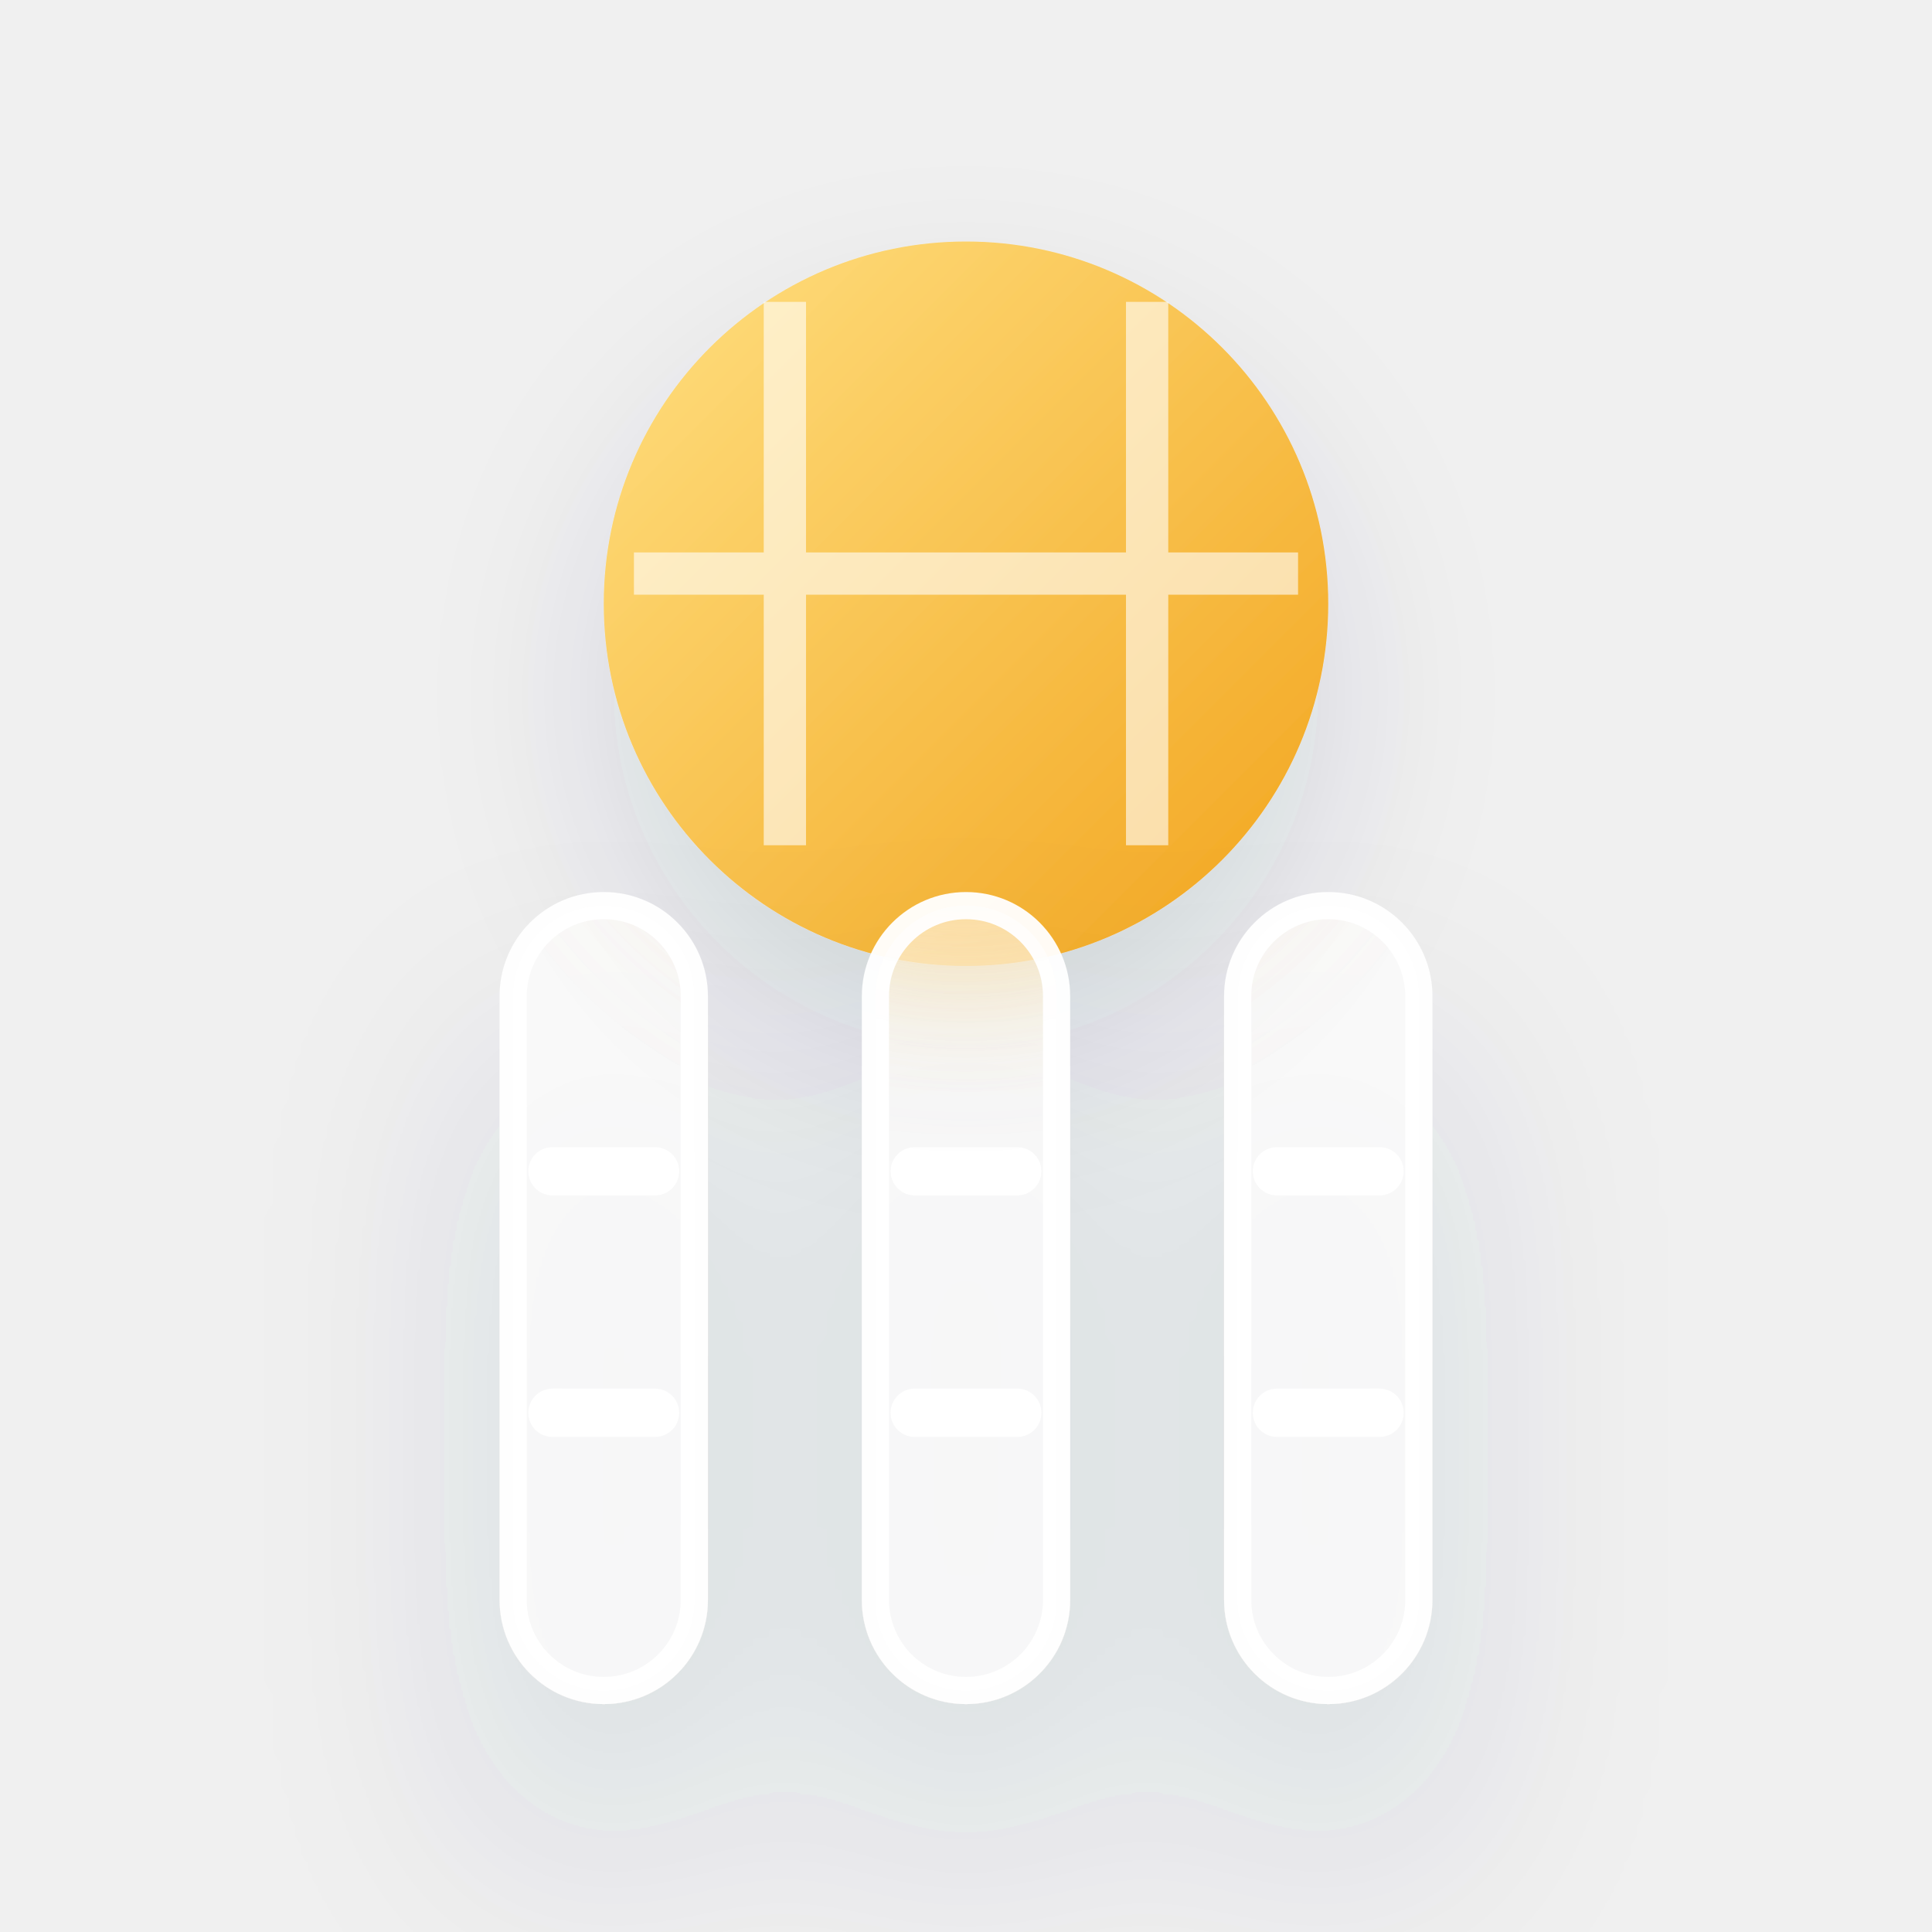
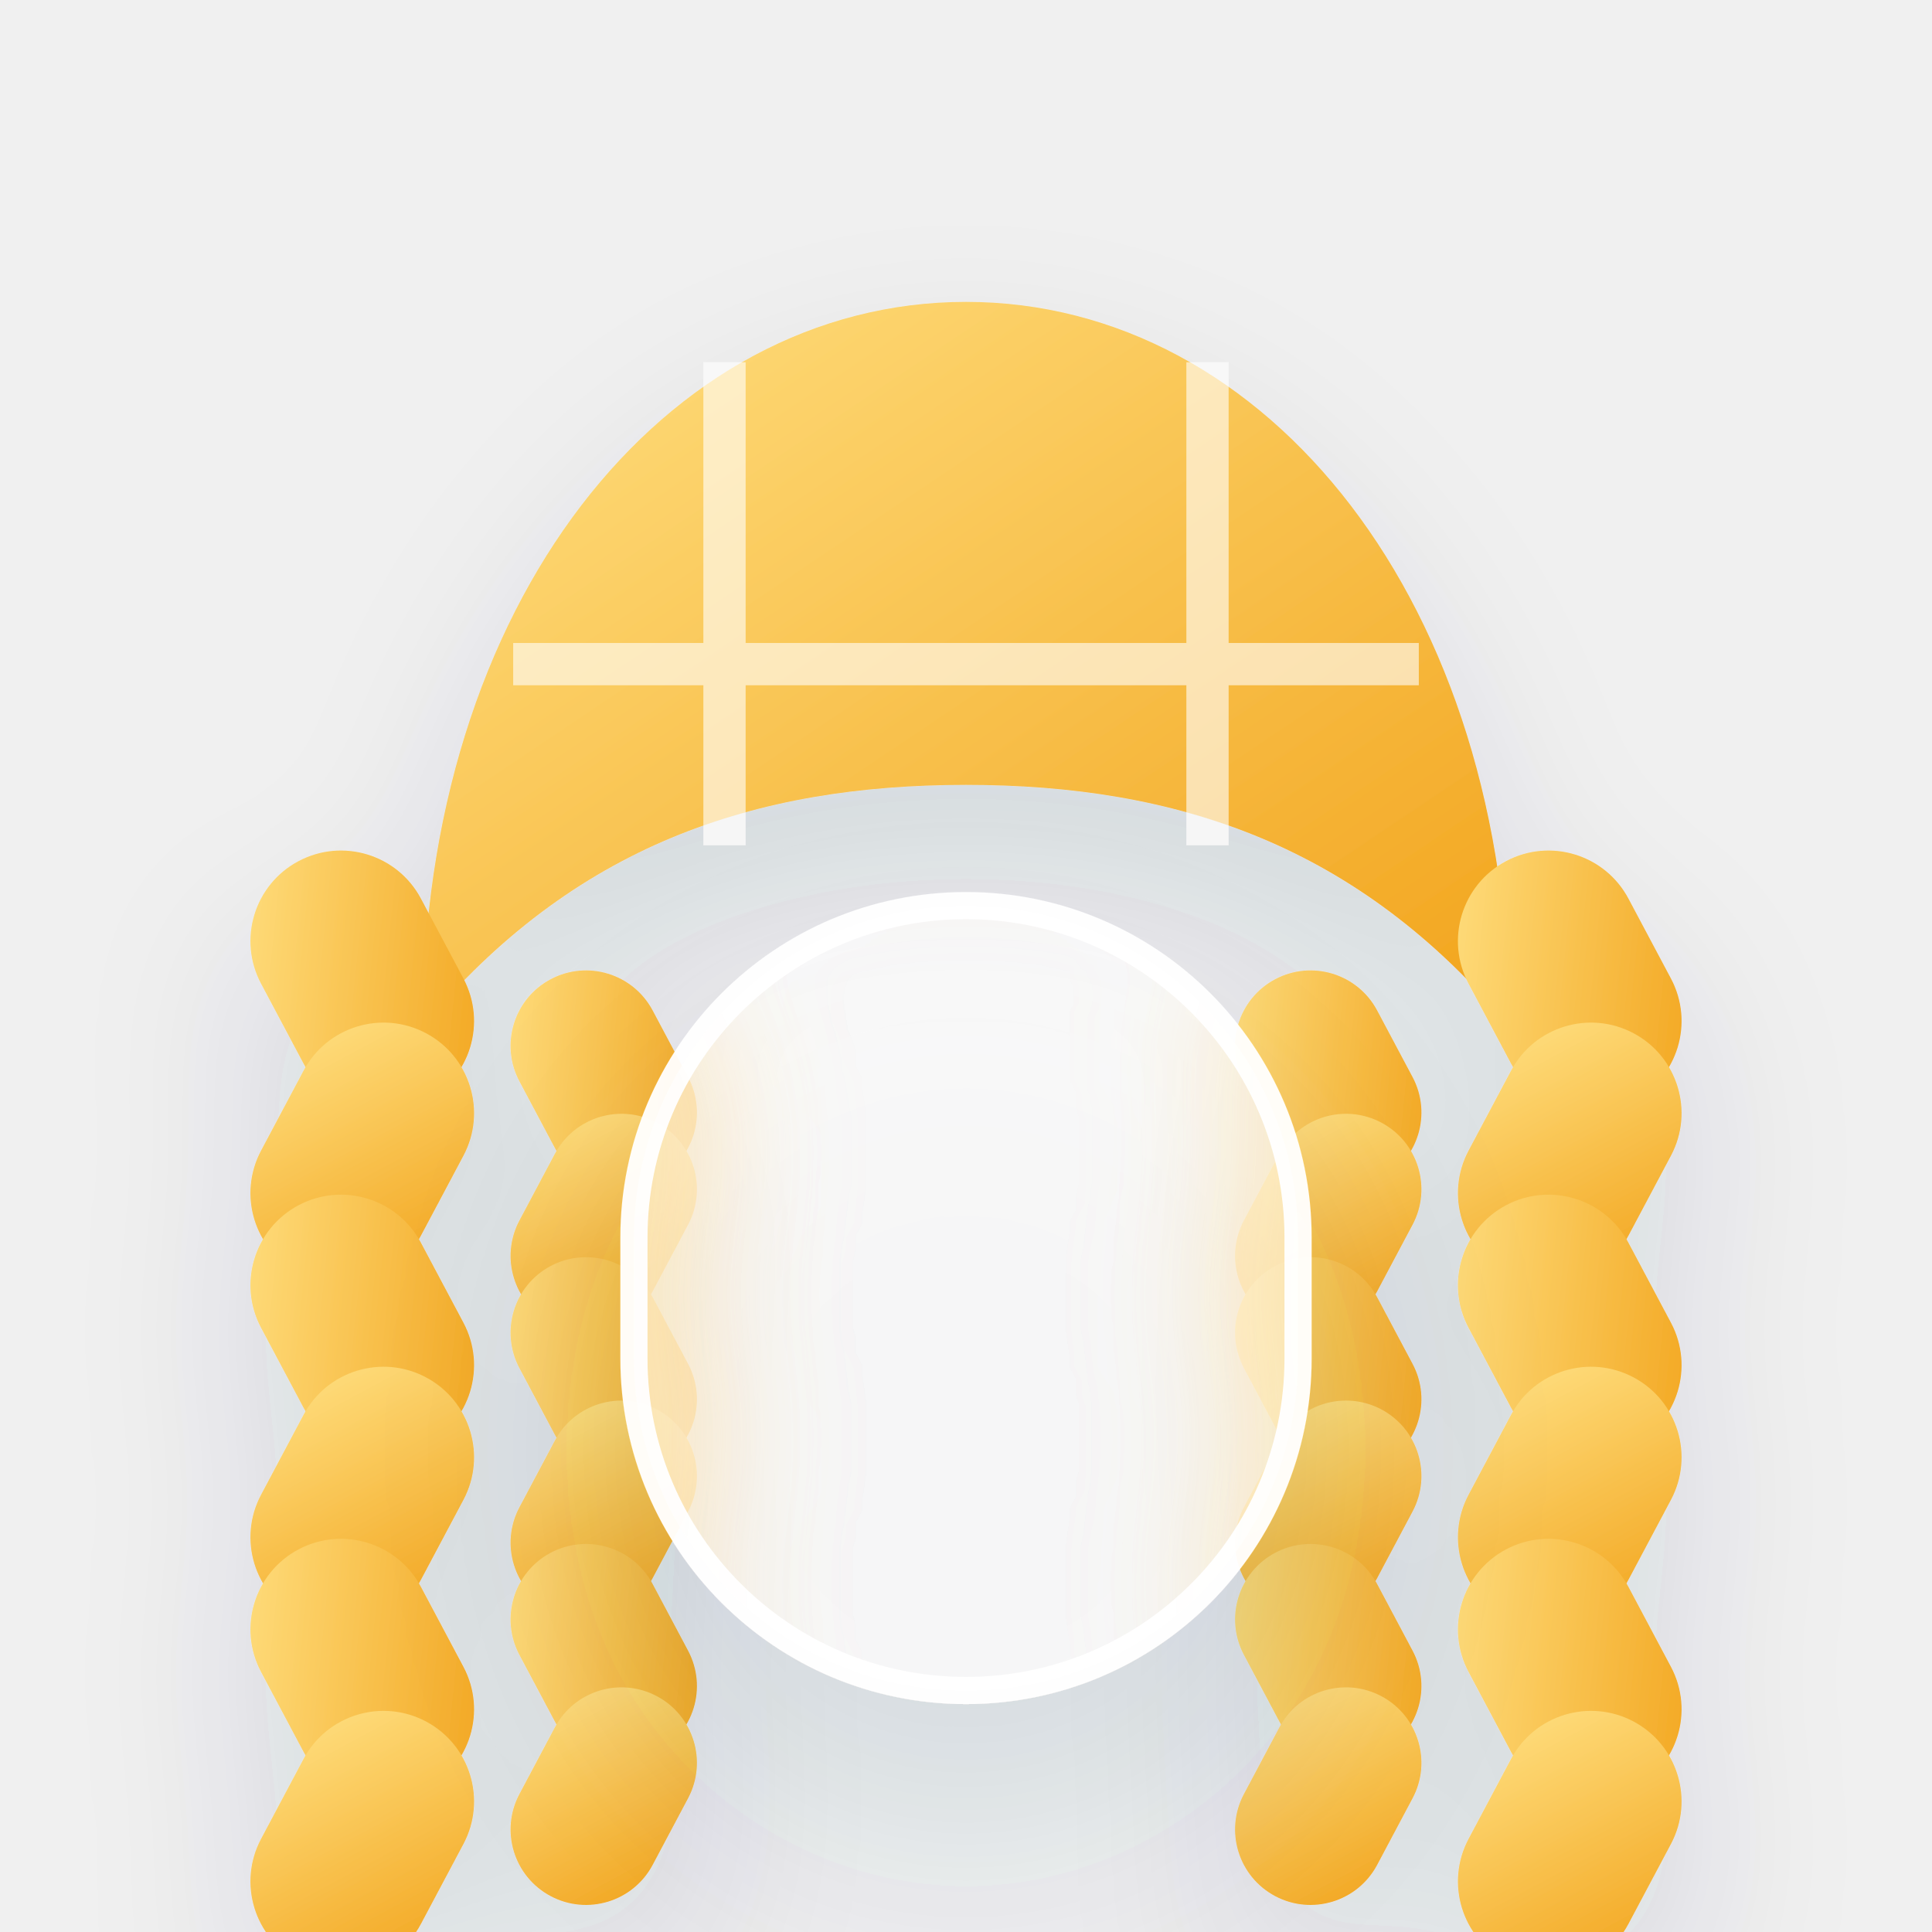
<svg xmlns="http://www.w3.org/2000/svg" xmlns:xlink="http://www.w3.org/1999/xlink" viewBox="0 0 64 64" width="64" height="64">
  <defs>
    <linearGradient id="mf-box-braids-g" x1="0" y1="0" x2="1" y2="1">
      <stop offset="0" stop-color="#FFE082" />
      <stop offset="1" stop-color="#F2A41C" />
    </linearGradient>
    <linearGradient id="mf-box-braids-g2" x1="0" y1="0" x2="1" y2="1">
      <stop offset="0" stop-color="#F2A41C" />
      <stop offset="1" stop-color="#C77D0A" />
    </linearGradient>
    <filter id="mf-box-braids-blur" x="-30%" y="-30%" width="160%" height="160%">
      <feGaussianBlur stdDeviation="2.4" />
    </filter>
    <filter id="mf-box-braids-sh" x="-40%" y="-40%" width="180%" height="200%">
      <feDropShadow dx="0" dy="5" stdDeviation="4" flood-color="#1E3A5F" flood-opacity=".16" />
    </filter>
    <filter id="mf-box-braids-sh2" x="-40%" y="-40%" width="180%" height="200%">
      <feDropShadow dx="0" dy="3" stdDeviation="3" flood-color="#1E3A5F" flood-opacity=".12" />
    </filter>
  </defs>
  <defs>
    <g id="mf-box-braids-b">
-       <circle cx="32" cy="20" r="12" fill="url(#mf-box-braids-g)" />
+       <path d="M14 34c0-14 8-24 18-24s18 10 18 24c-5-6-11-8-18-8s-13 2-18 8Z" fill="url(#mf-box-braids-g)" />
      <g fill="none" stroke="#fff" stroke-opacity=".6" stroke-width="1.4">
-         <path d="M26 10v18M38 10v18M21 19h22" />
+         <path d="M24 12v16M40 12v16M17 22h30" />
      </g>
+       <rect x="9" y="28" width="6" height="9" rx="3" transform="rotate(-28 12 32.5)" fill="url(#mf-box-braids-g)" />
+       <rect x="9" y="33.7" width="6" height="9" rx="3" transform="rotate(28 12 38.2)" fill="url(#mf-box-braids-g)" />
+       <rect x="9" y="39.4" width="6" height="9" rx="3" transform="rotate(-28 12 43.9)" fill="url(#mf-box-braids-g)" />
+       <rect x="9" y="45.1" width="6" height="9" rx="3" transform="rotate(28 12 49.6)" fill="url(#mf-box-braids-g)" />
+       <rect x="9" y="50.8" width="6" height="9" rx="3" transform="rotate(-28 12 55.3)" fill="url(#mf-box-braids-g)" />
+       <rect x="9" y="56.5" width="6" height="9" rx="3" transform="rotate(28 12 61)" fill="url(#mf-box-braids-g)" />
+       <rect x="49" y="28" width="6" height="9" rx="3" transform="rotate(-28 52 32.5)" fill="url(#mf-box-braids-g)" />
+       <rect x="49" y="33.7" width="6" height="9" rx="3" transform="rotate(28 52 38.2)" fill="url(#mf-box-braids-g)" />
+       <rect x="49" y="39.4" width="6" height="9" rx="3" transform="rotate(-28 52 43.9)" fill="url(#mf-box-braids-g)" />
+       <rect x="49" y="45.1" width="6" height="9" rx="3" transform="rotate(28 52 49.6)" fill="url(#mf-box-braids-g)" />
+       <rect x="49" y="50.8" width="6" height="9" rx="3" transform="rotate(-28 52 55.3)" fill="url(#mf-box-braids-g)" />
+       <rect x="49" y="56.5" width="6" height="9" rx="3" transform="rotate(28 52 61)" fill="url(#mf-box-braids-g)" />
+       <rect x="17.5" y="32" width="5" height="7.5" rx="2.5" transform="rotate(-28 20 35.75)" fill="url(#mf-box-braids-g)" />
+       <rect x="17.5" y="36.75" width="5" height="7.5" rx="2.5" transform="rotate(28 20 40.5)" fill="url(#mf-box-braids-g)" />
+       <rect x="17.5" y="41.5" width="5" height="7.5" rx="2.5" transform="rotate(-28 20 45.25)" fill="url(#mf-box-braids-g)" />
+       <rect x="17.5" y="46.25" width="5" height="7.5" rx="2.5" transform="rotate(28 20 50)" fill="url(#mf-box-braids-g)" />
+       <rect x="17.5" y="51" width="5" height="7.5" rx="2.5" transform="rotate(-28 20 54.75)" fill="url(#mf-box-braids-g)" />
+       <rect x="17.5" y="55.75" width="5" height="7.5" rx="2.5" transform="rotate(28 20 59.5)" fill="url(#mf-box-braids-g)" />
+       <rect x="41.5" y="32" width="5" height="7.5" rx="2.5" transform="rotate(-28 44 35.75)" fill="url(#mf-box-braids-g)" />
+       <rect x="41.5" y="36.75" width="5" height="7.5" rx="2.5" transform="rotate(28 44 40.5)" fill="url(#mf-box-braids-g)" />
+       <rect x="41.5" y="41.5" width="5" height="7.5" rx="2.5" transform="rotate(-28 44 45.25)" fill="url(#mf-box-braids-g)" />
+       <rect x="41.5" y="46.25" width="5" height="7.5" rx="2.5" transform="rotate(28 44 50)" fill="url(#mf-box-braids-g)" />
+       <rect x="41.5" y="51" width="5" height="7.5" rx="2.5" transform="rotate(-28 44 54.75)" fill="url(#mf-box-braids-g)" />
+       <rect x="41.5" y="55.75" width="5" height="7.5" rx="2.5" transform="rotate(28 44 59.5)" fill="url(#mf-box-braids-g)" />
    </g>
    <clipPath id="mf-box-braids-c">
-       <path d="M20 30h0a3 3 0 0 1 3 3v20a3 3 0 0 1 -3 3h-0a3 3 0 0 1 -3 -3v-20a3 3 0 0 1 3 -3Z" />
-       <path d="M32 30h0a3 3 0 0 1 3 3v20a3 3 0 0 1 -3 3h-0a3 3 0 0 1 -3 -3v-20a3 3 0 0 1 3 -3Z" />
-       <path d="M44 30h0a3 3 0 0 1 3 3v20a3 3 0 0 1 -3 3h-0a3 3 0 0 1 -3 -3v-20a3 3 0 0 1 3 -3Z" />
+       <path d="M32 30h0a11 11 0 0 1 11 11v4a11 11 0 0 1 -11 11h-0a11 11 0 0 1 -11 -11v-4a11 11 0 0 1 11 -11Z" />
    </clipPath>
  </defs>
  <g filter="url(#mf-box-braids-sh2)">
    <use href="#mf-box-braids-b" xlink:href="#mf-box-braids-b" />
  </g>
  <g filter="url(#mf-box-braids-sh)">
    <g clip-path="url(#mf-box-braids-c)">
      <rect width="64" height="64" fill="#fff" fill-opacity=".35" />
      <use href="#mf-box-braids-b" xlink:href="#mf-box-braids-b" filter="url(#mf-box-braids-blur)" opacity=".85" />
    </g>
-     <path d="M20 30h0a3 3 0 0 1 3 3v20a3 3 0 0 1 -3 3h-0a3 3 0 0 1 -3 -3v-20a3 3 0 0 1 3 -3Z" fill="#fff" fill-opacity=".48" />
-     <path d="M32 30h0a3 3 0 0 1 3 3v20a3 3 0 0 1 -3 3h-0a3 3 0 0 1 -3 -3v-20a3 3 0 0 1 3 -3Z" fill="#fff" fill-opacity=".48" />
-     <path d="M44 30h0a3 3 0 0 1 3 3v20a3 3 0 0 1 -3 3h-0a3 3 0 0 1 -3 -3v-20a3 3 0 0 1 3 -3Z" fill="#fff" fill-opacity=".48" />
-     <path d="M20 30h0a3 3 0 0 1 3 3v20a3 3 0 0 1 -3 3h-0a3 3 0 0 1 -3 -3v-20a3 3 0 0 1 3 -3Z" fill="none" stroke="#fff" stroke-opacity=".95" stroke-width=".9" />
-     <path d="M32 30h0a3 3 0 0 1 3 3v20a3 3 0 0 1 -3 3h-0a3 3 0 0 1 -3 -3v-20a3 3 0 0 1 3 -3Z" fill="none" stroke="#fff" stroke-opacity=".95" stroke-width=".9" />
-     <path d="M44 30h0a3 3 0 0 1 3 3v20a3 3 0 0 1 -3 3h-0a3 3 0 0 1 -3 -3v-20a3 3 0 0 1 3 -3Z" fill="none" stroke="#fff" stroke-opacity=".95" stroke-width=".9" />
-     <g fill="#fff" fill-opacity=".92">
-       <rect x="17.5" y="38" width="5" height="1.6" rx=".8" />
-       <rect x="17.5" y="46" width="5" height="1.6" rx=".8" />
-       <rect x="29.5" y="38" width="5" height="1.6" rx=".8" />
-       <rect x="29.5" y="46" width="5" height="1.6" rx=".8" />
-       <rect x="41.5" y="38" width="5" height="1.6" rx=".8" />
-       <rect x="41.5" y="46" width="5" height="1.6" rx=".8" />
-     </g>
+     <path d="M32 30h0a11 11 0 0 1 11 11v4a11 11 0 0 1 -11 11h-0a11 11 0 0 1 -11 -11v-4a11 11 0 0 1 11 -11Z" fill="#fff" fill-opacity=".48" />
+     <path d="M32 30h0a11 11 0 0 1 11 11v4a11 11 0 0 1 -11 11h-0a11 11 0 0 1 -11 -11v-4a11 11 0 0 1 11 -11Z" fill="none" stroke="#fff" stroke-opacity=".95" stroke-width=".9" />
+     <g fill="#fff" fill-opacity=".92" />
  </g>
</svg>
